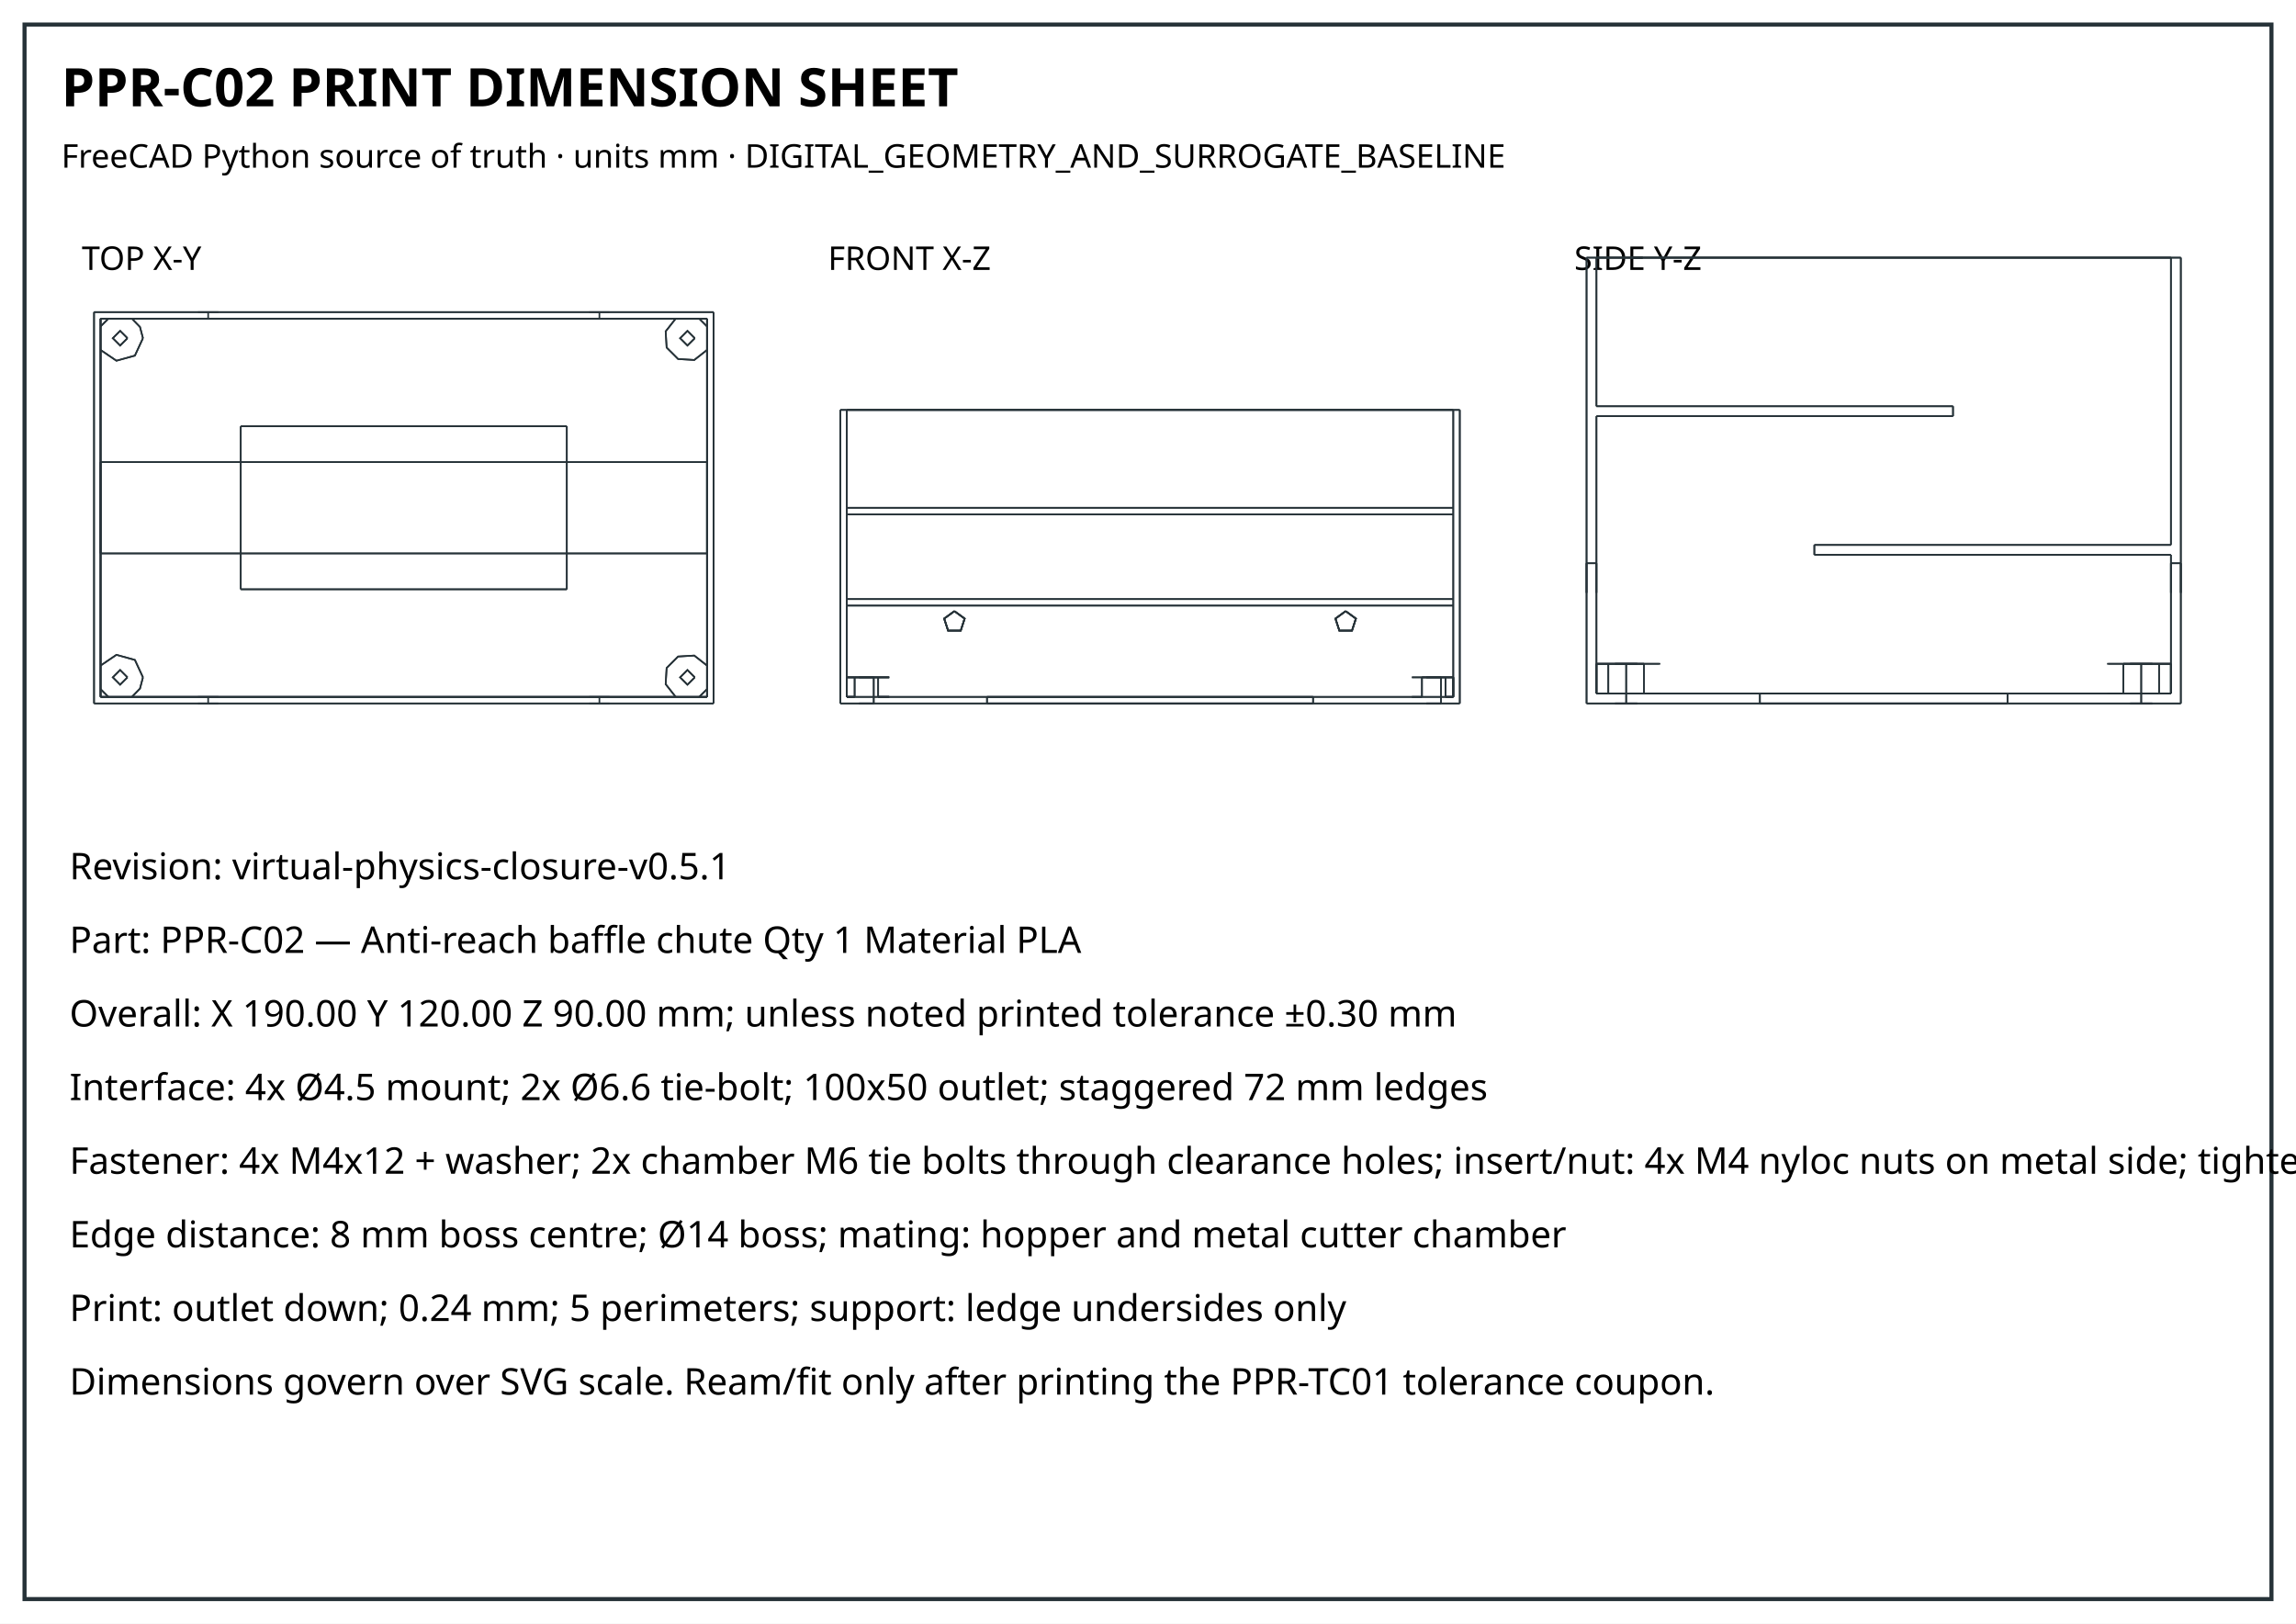
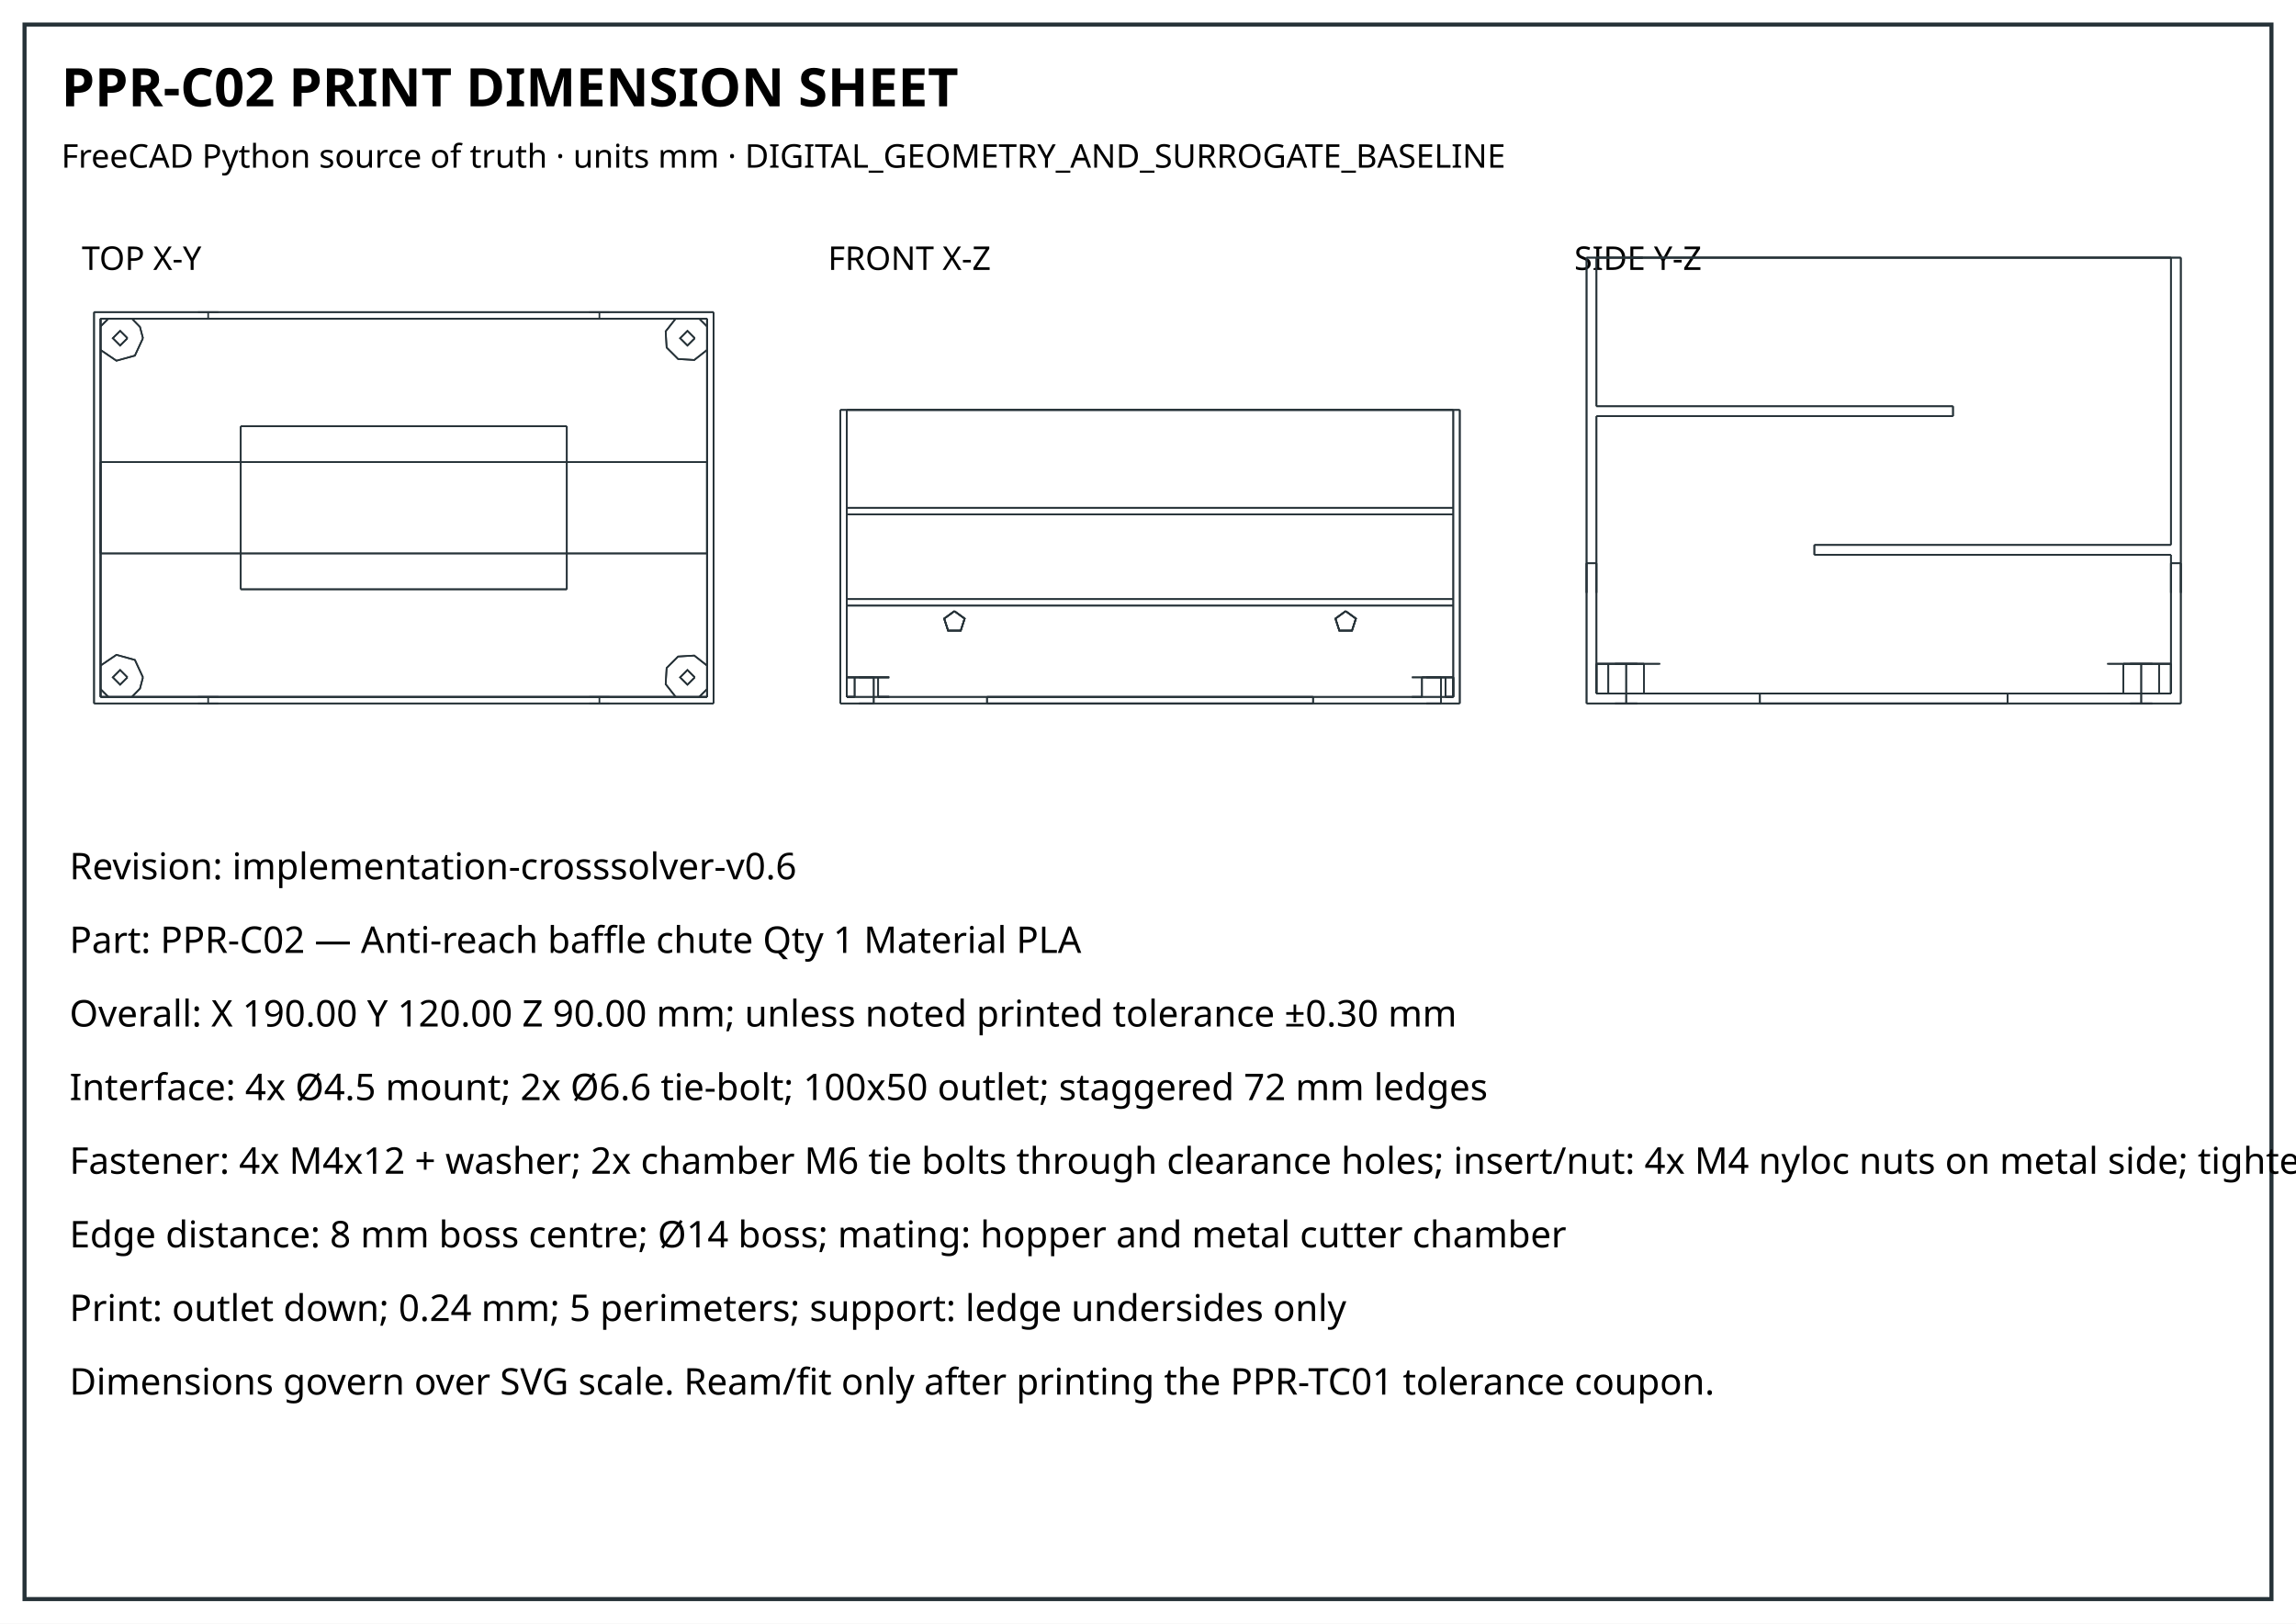
<svg xmlns="http://www.w3.org/2000/svg" width="1123" height="794" viewBox="0 0 1123 794">
  <rect width="1123" height="794" fill="white" />
  <rect x="12" y="12" width="1099" height="770" fill="none" stroke="#263238" stroke-width="2" />
  <text x="30" y="52" font-size="26" font-family="sans-serif" font-weight="bold">PPR-C02 PRINT DIMENSION SHEET</text>
  <text x="30" y="82" font-size="16" font-family="sans-serif">FreeCAD Python source of truth · units mm · DIGITAL_GEOMETRY_AND_SURROGATE_BASELINE</text>
  <g font-family="sans-serif">
    <text x="40" y="132" font-size="16">TOP X-Y</text>
    <polyline points="46.00,344.00 46.00,344.00" fill="none" stroke="#263238" stroke-width="0.8" />
    <polyline points="46.00,344.00 46.00,152.63" fill="none" stroke="#263238" stroke-width="0.8" />
    <polyline points="46.00,152.63 46.00,152.63" fill="none" stroke="#263238" stroke-width="0.8" />
    <polyline points="46.00,344.00 46.00,152.63" fill="none" stroke="#263238" stroke-width="0.8" />
    <polyline points="46.00,344.00 349.00,344.00" fill="none" stroke="#263238" stroke-width="0.8" />
    <polyline points="349.00,344.00 349.00,344.00" fill="none" stroke="#263238" stroke-width="0.8" />
    <polyline points="46.00,344.00 349.00,344.00" fill="none" stroke="#263238" stroke-width="0.8" />
    <polyline points="101.82,344.00 106.82,344.00 104.91,344.00 98.72,344.00 96.81,344.00 101.82,344.00" fill="none" stroke="#263238" stroke-width="0.8" />
    <polyline points="293.18,344.00 298.19,344.00 296.28,344.00 290.09,344.00 288.18,344.00 293.18,344.00" fill="none" stroke="#263238" stroke-width="0.8" />
    <polyline points="46.00,152.63 349.00,152.63" fill="none" stroke="#263238" stroke-width="0.8" />
    <polyline points="349.00,344.00 349.00,152.63" fill="none" stroke="#263238" stroke-width="0.8" />
    <polyline points="345.81,340.81 49.19,340.81" fill="none" stroke="#263238" stroke-width="0.8" />
    <polyline points="345.81,340.81 345.81,155.82" fill="none" stroke="#263238" stroke-width="0.8" />
    <polyline points="345.81,155.82 49.19,155.82" fill="none" stroke="#263238" stroke-width="0.8" />
    <polyline points="49.19,340.81 49.19,155.82" fill="none" stroke="#263238" stroke-width="0.8" />
    <polyline points="46.00,152.63 349.00,152.63" fill="none" stroke="#263238" stroke-width="0.8" />
    <polyline points="349.00,152.63 349.00,152.63" fill="none" stroke="#263238" stroke-width="0.8" />
    <polyline points="101.82,152.63 106.82,152.63 104.91,152.63 98.72,152.63 96.81,152.63 101.82,152.63" fill="none" stroke="#263238" stroke-width="0.8" />
    <polyline points="293.18,152.63 298.19,152.63 296.28,152.63 290.09,152.63 288.18,152.63 293.18,152.63" fill="none" stroke="#263238" stroke-width="0.8" />
    <polyline points="349.00,344.00 349.00,152.63" fill="none" stroke="#263238" stroke-width="0.8" />
    <polyline points="62.35,331.24 58.76,327.65 55.17,331.24 58.76,334.83 62.35,331.24" fill="none" stroke="#263238" stroke-width="0.8" />
    <polyline points="339.83,331.24 336.24,327.65 332.65,331.24 336.24,334.83 339.83,331.24" fill="none" stroke="#263238" stroke-width="0.8" />
    <polyline points="62.35,165.39 58.76,161.80 55.17,165.39 58.76,168.98 62.35,165.39" fill="none" stroke="#263238" stroke-width="0.8" />
    <polyline points="117.76,288.18 117.76,208.45" fill="none" stroke="#263238" stroke-width="0.8" />
    <polyline points="117.76,288.18 277.24,288.18" fill="none" stroke="#263238" stroke-width="0.8" />
    <polyline points="117.76,208.45 277.24,208.45" fill="none" stroke="#263238" stroke-width="0.8" />
    <polyline points="277.24,288.18 277.24,208.45" fill="none" stroke="#263238" stroke-width="0.8" />
    <polyline points="339.83,165.39 336.24,161.80 332.65,165.39 336.24,168.98 339.83,165.39" fill="none" stroke="#263238" stroke-width="0.8" />
    <polyline points="101.82,340.81 106.82,340.81 104.91,340.81 98.72,340.81 96.81,340.81 101.82,340.81" fill="none" stroke="#263238" stroke-width="0.8" />
    <polyline points="101.82,344.00 101.82,340.81" fill="none" stroke="#263238" stroke-width="0.8" />
    <polyline points="293.18,340.81 298.19,340.81 296.28,340.81 290.09,340.81 288.18,340.81 293.18,340.81" fill="none" stroke="#263238" stroke-width="0.8" />
    <polyline points="293.18,344.00 293.18,340.81" fill="none" stroke="#263238" stroke-width="0.8" />
    <polyline points="345.81,340.81 345.81,340.81" fill="none" stroke="#263238" stroke-width="0.8" />
    <polyline points="49.19,340.81 49.19,340.81" fill="none" stroke="#263238" stroke-width="0.8" />
    <polyline points="49.19,340.81 345.81,340.81" fill="none" stroke="#263238" stroke-width="0.8" />
    <polyline points="345.81,340.81 345.81,340.81" fill="none" stroke="#263238" stroke-width="0.8" />
    <polyline points="345.81,340.81 345.81,225.99" fill="none" stroke="#263238" stroke-width="0.8" />
    <polyline points="345.81,225.99 345.81,225.99" fill="none" stroke="#263238" stroke-width="0.8" />
    <polyline points="345.81,340.81 345.81,225.99" fill="none" stroke="#263238" stroke-width="0.8" />
    <polyline points="345.81,155.82 345.81,155.82" fill="none" stroke="#263238" stroke-width="0.8" />
    <polyline points="345.81,270.64 345.81,155.82" fill="none" stroke="#263238" stroke-width="0.8" />
    <polyline points="345.81,270.64 345.81,270.64" fill="none" stroke="#263238" stroke-width="0.8" />
    <polyline points="345.81,270.64 345.81,155.82" fill="none" stroke="#263238" stroke-width="0.8" />
    <polyline points="345.81,155.82 345.81,155.82" fill="none" stroke="#263238" stroke-width="0.8" />
    <polyline points="345.81,159.64 345.81,155.82" fill="none" stroke="#263238" stroke-width="0.8" />
    <polyline points="345.81,159.64 345.81,159.64" fill="none" stroke="#263238" stroke-width="0.8" />
    <polyline points="345.81,159.64 345.81,171.14" fill="none" stroke="#263238" stroke-width="0.8" />
    <polyline points="345.81,171.14 345.81,171.14" fill="none" stroke="#263238" stroke-width="0.8" />
    <polyline points="345.81,325.49 345.81,171.14" fill="none" stroke="#263238" stroke-width="0.8" />
    <polyline points="345.81,325.49 345.81,325.49" fill="none" stroke="#263238" stroke-width="0.8" />
    <polyline points="345.81,325.49 345.81,336.99" fill="none" stroke="#263238" stroke-width="0.8" />
    <polyline points="345.81,336.99 345.81,336.99" fill="none" stroke="#263238" stroke-width="0.8" />
    <polyline points="345.81,340.81 345.81,336.99" fill="none" stroke="#263238" stroke-width="0.8" />
    <polyline points="49.19,155.82 49.19,155.82" fill="none" stroke="#263238" stroke-width="0.8" />
    <polyline points="49.19,155.82 345.81,155.82" fill="none" stroke="#263238" stroke-width="0.8" />
    <polyline points="49.19,340.81 49.19,340.81" fill="none" stroke="#263238" stroke-width="0.8" />
    <polyline points="49.19,340.81 49.19,225.99" fill="none" stroke="#263238" stroke-width="0.8" />
    <polyline points="49.19,225.99 49.19,225.99" fill="none" stroke="#263238" stroke-width="0.8" />
    <polyline points="49.19,340.81 49.19,225.99" fill="none" stroke="#263238" stroke-width="0.8" />
    <polyline points="49.19,270.64 49.19,155.82" fill="none" stroke="#263238" stroke-width="0.8" />
    <polyline points="49.19,270.64 49.19,270.64" fill="none" stroke="#263238" stroke-width="0.8" />
    <polyline points="49.19,270.64 49.19,155.82" fill="none" stroke="#263238" stroke-width="0.8" />
    <polyline points="49.19,155.82 49.19,155.82" fill="none" stroke="#263238" stroke-width="0.8" />
    <polyline points="49.19,159.64 49.19,155.82" fill="none" stroke="#263238" stroke-width="0.8" />
    <polyline points="49.19,159.64 49.19,159.64" fill="none" stroke="#263238" stroke-width="0.8" />
    <polyline points="49.19,159.64 49.19,171.14" fill="none" stroke="#263238" stroke-width="0.8" />
    <polyline points="49.19,171.14 49.19,171.14" fill="none" stroke="#263238" stroke-width="0.8" />
    <polyline points="49.19,325.49 49.19,171.14" fill="none" stroke="#263238" stroke-width="0.8" />
    <polyline points="49.19,325.49 49.19,325.49" fill="none" stroke="#263238" stroke-width="0.8" />
    <polyline points="49.19,325.49 49.19,336.99" fill="none" stroke="#263238" stroke-width="0.8" />
    <polyline points="49.19,336.99 49.19,336.99" fill="none" stroke="#263238" stroke-width="0.8" />
    <polyline points="49.19,340.81 49.19,336.99" fill="none" stroke="#263238" stroke-width="0.8" />
    <polyline points="101.82,155.82 101.82,152.63" fill="none" stroke="#263238" stroke-width="0.8" />
    <polyline points="101.82,155.82 106.82,155.82 104.91,155.82 98.72,155.82 96.81,155.82 101.82,155.82" fill="none" stroke="#263238" stroke-width="0.8" />
    <polyline points="293.18,155.82 293.18,152.63" fill="none" stroke="#263238" stroke-width="0.8" />
    <polyline points="293.18,155.82 298.19,155.82 296.28,155.82 290.09,155.82 288.18,155.82 293.18,155.82" fill="none" stroke="#263238" stroke-width="0.8" />
    <polyline points="62.35,331.24 58.76,327.65 55.17,331.24 58.76,334.83 62.35,331.24" fill="none" stroke="#263238" stroke-width="0.8" />
    <polyline points="62.35,331.24 62.35,331.24" fill="none" stroke="#263238" stroke-width="0.8" />
    <polyline points="339.83,331.24 336.24,327.65 332.65,331.24 336.24,334.83 339.83,331.24" fill="none" stroke="#263238" stroke-width="0.8" />
    <polyline points="339.83,331.24 339.83,331.24" fill="none" stroke="#263238" stroke-width="0.8" />
    <polyline points="62.35,165.39 58.76,161.80 55.17,165.39 58.76,168.98 62.35,165.39" fill="none" stroke="#263238" stroke-width="0.8" />
    <polyline points="62.35,165.39 62.35,165.39" fill="none" stroke="#263238" stroke-width="0.8" />
    <polyline points="117.76,288.18 117.76,288.18" fill="none" stroke="#263238" stroke-width="0.8" />
    <polyline points="117.76,288.18 117.76,208.45" fill="none" stroke="#263238" stroke-width="0.8" />
    <polyline points="117.76,208.45 117.76,208.45" fill="none" stroke="#263238" stroke-width="0.8" />
    <polyline points="277.24,288.18 277.24,288.18" fill="none" stroke="#263238" stroke-width="0.8" />
    <polyline points="117.76,288.18 277.24,288.18" fill="none" stroke="#263238" stroke-width="0.8" />
    <polyline points="277.24,208.45 277.24,208.45" fill="none" stroke="#263238" stroke-width="0.8" />
    <polyline points="117.76,208.45 277.24,208.45" fill="none" stroke="#263238" stroke-width="0.8" />
    <polyline points="277.24,288.18 277.24,208.45" fill="none" stroke="#263238" stroke-width="0.8" />
    <polyline points="339.83,165.39 336.24,161.80 332.65,165.39 336.24,168.98 339.83,165.39" fill="none" stroke="#263238" stroke-width="0.8" />
    <polyline points="339.83,165.39 339.83,165.39" fill="none" stroke="#263238" stroke-width="0.8" />
    <polyline points="341.99,340.81 345.81,340.81" fill="none" stroke="#263238" stroke-width="0.8" />
    <polyline points="49.19,340.81 345.81,340.81" fill="none" stroke="#263238" stroke-width="0.8" />
    <polyline points="341.99,340.81 341.99,340.81" fill="none" stroke="#263238" stroke-width="0.8" />
    <polyline points="330.49,340.81 341.99,340.81" fill="none" stroke="#263238" stroke-width="0.8" />
    <polyline points="49.19,340.81 53.01,340.81" fill="none" stroke="#263238" stroke-width="0.8" />
    <polyline points="330.49,340.81 330.49,340.81" fill="none" stroke="#263238" stroke-width="0.8" />
    <polyline points="53.01,340.81 53.01,340.81" fill="none" stroke="#263238" stroke-width="0.8" />
    <polyline points="64.51,340.81 330.49,340.81" fill="none" stroke="#263238" stroke-width="0.8" />
    <polyline points="53.01,340.81 64.51,340.81" fill="none" stroke="#263238" stroke-width="0.8" />
    <polyline points="64.51,340.81 64.51,340.81" fill="none" stroke="#263238" stroke-width="0.8" />
    <polyline points="49.19,225.99 345.81,225.99" fill="none" stroke="#263238" stroke-width="0.8" />
    <polyline points="49.19,225.99 345.81,225.99" fill="none" stroke="#263238" stroke-width="0.8" />
    <polyline points="49.19,270.64 345.81,270.64" fill="none" stroke="#263238" stroke-width="0.8" />
    <polyline points="49.19,270.64 345.81,270.64" fill="none" stroke="#263238" stroke-width="0.8" />
    <polyline points="49.19,155.82 345.81,155.82" fill="none" stroke="#263238" stroke-width="0.8" />
    <polyline points="341.99,155.82 345.81,155.82" fill="none" stroke="#263238" stroke-width="0.8" />
    <polyline points="341.99,155.82 341.99,155.82" fill="none" stroke="#263238" stroke-width="0.8" />
    <polyline points="330.49,155.82 341.99,155.82" fill="none" stroke="#263238" stroke-width="0.8" />
    <polyline points="49.19,155.82 53.01,155.82" fill="none" stroke="#263238" stroke-width="0.8" />
    <polyline points="330.49,155.82 330.49,155.82" fill="none" stroke="#263238" stroke-width="0.8" />
    <polyline points="53.01,155.82 53.01,155.82" fill="none" stroke="#263238" stroke-width="0.8" />
    <polyline points="64.51,155.82 330.49,155.82" fill="none" stroke="#263238" stroke-width="0.8" />
    <polyline points="53.01,155.82 64.51,155.82" fill="none" stroke="#263238" stroke-width="0.8" />
    <polyline points="64.51,155.82 64.51,155.82" fill="none" stroke="#263238" stroke-width="0.8" />
    <polyline points="345.81,159.64 341.99,155.82" fill="none" stroke="#263238" stroke-width="0.8" />
    <polyline points="345.81,159.64 341.99,155.82" fill="none" stroke="#263238" stroke-width="0.8" />
    <polyline points="330.49,155.82 325.59,162.05 326.06,169.97 331.67,175.57 339.58,176.04 345.81,171.14" fill="none" stroke="#263238" stroke-width="0.8" />
    <polyline points="330.49,155.82 325.59,162.05 326.06,169.97 331.67,175.57 339.58,176.04 345.81,171.14" fill="none" stroke="#263238" stroke-width="0.8" />
    <polyline points="49.19,171.14 56.95,176.40 65.98,173.90 69.92,165.39" fill="none" stroke="#263238" stroke-width="0.8" />
    <polyline points="69.92,165.39 68.47,159.89 64.51,155.82" fill="none" stroke="#263238" stroke-width="0.8" />
    <polyline points="345.81,325.49 339.58,320.59 331.67,321.06 326.06,326.67 325.59,334.58 330.49,340.81" fill="none" stroke="#263238" stroke-width="0.8" />
    <polyline points="64.51,340.81 68.47,336.74 69.92,331.24" fill="none" stroke="#263238" stroke-width="0.8" />
    <polyline points="69.92,331.24 65.98,322.73 56.95,320.23 49.19,325.49" fill="none" stroke="#263238" stroke-width="0.8" />
    <polyline points="345.81,325.49 339.58,320.59 331.67,321.06 326.06,326.67 325.59,334.58 330.49,340.81" fill="none" stroke="#263238" stroke-width="0.8" />
    <polyline points="341.99,340.81 345.81,336.99" fill="none" stroke="#263238" stroke-width="0.8" />
    <polyline points="341.99,340.81 345.81,336.99" fill="none" stroke="#263238" stroke-width="0.8" />
    <polyline points="53.01,155.82 49.19,159.64" fill="none" stroke="#263238" stroke-width="0.8" />
    <polyline points="53.01,155.82 49.19,159.64" fill="none" stroke="#263238" stroke-width="0.8" />
    <polyline points="49.19,171.14 56.95,176.40 65.98,173.90 69.92,165.39" fill="none" stroke="#263238" stroke-width="0.8" />
    <polyline points="69.92,165.39 68.47,159.89 64.51,155.82" fill="none" stroke="#263238" stroke-width="0.8" />
    <polyline points="64.51,340.81 68.47,336.74 69.92,331.24" fill="none" stroke="#263238" stroke-width="0.8" />
    <polyline points="69.92,331.24 65.98,322.73 56.95,320.23 49.19,325.49" fill="none" stroke="#263238" stroke-width="0.8" />
    <polyline points="49.19,336.99 53.01,340.81" fill="none" stroke="#263238" stroke-width="0.8" />
    <polyline points="49.19,336.99 53.01,340.81" fill="none" stroke="#263238" stroke-width="0.8" />
    <text x="405" y="132" font-size="16">FRONT X-Z</text>
    <polyline points="411.00,344.00 411.00,200.47" fill="none" stroke="#263238" stroke-width="0.8" />
    <polyline points="411.00,200.47 411.00,200.47" fill="none" stroke="#263238" stroke-width="0.8" />
    <polyline points="411.00,344.00 411.00,200.47" fill="none" stroke="#263238" stroke-width="0.8" />
    <polyline points="411.00,344.00 411.00,344.00" fill="none" stroke="#263238" stroke-width="0.8" />
    <polyline points="411.00,344.00 714.00,344.00" fill="none" stroke="#263238" stroke-width="0.8" />
    <polyline points="714.00,344.00 714.00,200.47" fill="none" stroke="#263238" stroke-width="0.8" />
    <polyline points="411.00,200.47 714.00,200.47" fill="none" stroke="#263238" stroke-width="0.8" />
    <polyline points="466.82,298.87 471.82,302.51 469.91,308.39 463.72,308.39 461.81,302.51 466.82,298.87" fill="none" stroke="#263238" stroke-width="0.8" />
    <polyline points="658.18,298.87 663.19,302.51 661.28,308.39 655.09,308.39 653.18,302.51 658.18,298.87" fill="none" stroke="#263238" stroke-width="0.8" />
    <polyline points="411.00,200.47 714.00,200.47" fill="none" stroke="#263238" stroke-width="0.8" />
    <polyline points="714.00,200.47 714.00,200.47" fill="none" stroke="#263238" stroke-width="0.8" />
    <polyline points="710.81,200.47 414.19,200.47" fill="none" stroke="#263238" stroke-width="0.8" />
    <polyline points="710.81,200.47 710.81,200.47" fill="none" stroke="#263238" stroke-width="0.8" />
    <polyline points="710.81,200.47 414.19,200.47" fill="none" stroke="#263238" stroke-width="0.8" />
    <polyline points="414.19,200.47 414.19,200.47" fill="none" stroke="#263238" stroke-width="0.8" />
    <polyline points="411.00,344.00 714.00,344.00" fill="none" stroke="#263238" stroke-width="0.8" />
    <polyline points="714.00,344.00 714.00,200.47" fill="none" stroke="#263238" stroke-width="0.8" />
    <polyline points="466.82,298.87 471.82,302.51 469.91,308.39 463.72,308.39 461.81,302.51 466.82,298.87" fill="none" stroke="#263238" stroke-width="0.8" />
    <polyline points="658.18,298.87 663.19,302.51 661.28,308.39 655.09,308.39 653.18,302.51 658.18,298.87" fill="none" stroke="#263238" stroke-width="0.8" />
    <polyline points="714.00,344.00 714.00,344.00" fill="none" stroke="#263238" stroke-width="0.8" />
    <polyline points="427.35,344.00 423.76,344.00 420.17,344.00 423.76,344.00 427.35,344.00" fill="none" stroke="#263238" stroke-width="0.8" />
    <polyline points="704.83,344.00 701.24,344.00 697.65,344.00 701.24,344.00 704.83,344.00" fill="none" stroke="#263238" stroke-width="0.8" />
    <polyline points="427.35,344.00 423.76,344.00 420.17,344.00 423.76,344.00 427.35,344.00" fill="none" stroke="#263238" stroke-width="0.8" />
    <polyline points="482.76,344.00 482.76,344.00" fill="none" stroke="#263238" stroke-width="0.8" />
    <polyline points="482.76,344.00 642.24,344.00" fill="none" stroke="#263238" stroke-width="0.8" />
    <polyline points="482.76,344.00 642.24,344.00" fill="none" stroke="#263238" stroke-width="0.8" />
    <polyline points="642.24,344.00 642.24,344.00" fill="none" stroke="#263238" stroke-width="0.8" />
    <polyline points="704.83,344.00 701.24,344.00 697.65,344.00 701.24,344.00 704.83,344.00" fill="none" stroke="#263238" stroke-width="0.8" />
    <polyline points="466.82,298.87 471.82,302.51 469.91,308.39 463.72,308.39 461.81,302.51 466.82,298.87" fill="none" stroke="#263238" stroke-width="0.8" />
    <polyline points="466.82,298.87 466.82,298.87" fill="none" stroke="#263238" stroke-width="0.8" />
    <polyline points="658.18,298.87 663.19,302.51 661.28,308.39 655.09,308.39 653.18,302.51 658.18,298.87" fill="none" stroke="#263238" stroke-width="0.8" />
    <polyline points="658.18,298.87 658.18,298.87" fill="none" stroke="#263238" stroke-width="0.8" />
    <polyline points="710.81,248.32 710.81,200.47" fill="none" stroke="#263238" stroke-width="0.8" />
    <polyline points="414.19,248.32 414.19,200.47" fill="none" stroke="#263238" stroke-width="0.8" />
    <polyline points="414.19,248.32 710.81,248.32" fill="none" stroke="#263238" stroke-width="0.8" />
    <polyline points="710.81,340.81 710.81,251.51" fill="none" stroke="#263238" stroke-width="0.8" />
    <polyline points="710.81,251.51 710.81,251.51" fill="none" stroke="#263238" stroke-width="0.8" />
    <polyline points="710.81,251.51 710.81,248.32" fill="none" stroke="#263238" stroke-width="0.8" />
    <polyline points="710.81,248.32 710.81,248.32" fill="none" stroke="#263238" stroke-width="0.8" />
    <polyline points="710.81,292.97 710.81,200.47" fill="none" stroke="#263238" stroke-width="0.8" />
    <polyline points="710.81,292.97 710.81,292.97" fill="none" stroke="#263238" stroke-width="0.8" />
    <polyline points="710.81,296.16 710.81,292.97" fill="none" stroke="#263238" stroke-width="0.8" />
    <polyline points="710.81,296.16 710.81,296.16" fill="none" stroke="#263238" stroke-width="0.8" />
    <polyline points="710.81,340.81 710.81,296.16" fill="none" stroke="#263238" stroke-width="0.8" />
    <polyline points="710.81,340.81 710.81,340.81" fill="none" stroke="#263238" stroke-width="0.8" />
    <polyline points="710.81,340.81 710.81,331.24" fill="none" stroke="#263238" stroke-width="0.8" />
    <polyline points="710.81,331.24 710.81,331.24" fill="none" stroke="#263238" stroke-width="0.8" />
    <polyline points="710.81,340.81 710.81,331.24" fill="none" stroke="#263238" stroke-width="0.8" />
    <polyline points="710.81,340.81 710.81,340.81" fill="none" stroke="#263238" stroke-width="0.8" />
    <polyline points="710.81,340.81 710.81,331.24" fill="none" stroke="#263238" stroke-width="0.8" />
    <polyline points="710.81,331.24 710.81,331.24" fill="none" stroke="#263238" stroke-width="0.8" />
    <polyline points="710.81,340.81 710.81,331.24" fill="none" stroke="#263238" stroke-width="0.8" />
    <polyline points="710.81,340.81 710.81,340.81" fill="none" stroke="#263238" stroke-width="0.8" />
    <polyline points="414.19,292.97 414.19,200.47" fill="none" stroke="#263238" stroke-width="0.8" />
    <polyline points="414.19,292.97 710.81,292.97" fill="none" stroke="#263238" stroke-width="0.8" />
    <polyline points="414.19,340.81 414.19,251.51" fill="none" stroke="#263238" stroke-width="0.8" />
    <polyline points="414.19,251.51 414.19,251.51" fill="none" stroke="#263238" stroke-width="0.8" />
    <polyline points="414.19,251.51 414.19,248.32" fill="none" stroke="#263238" stroke-width="0.8" />
    <polyline points="414.19,248.32 414.19,248.32" fill="none" stroke="#263238" stroke-width="0.8" />
    <polyline points="414.19,292.97 414.19,292.97" fill="none" stroke="#263238" stroke-width="0.8" />
    <polyline points="414.19,296.16 414.19,292.97" fill="none" stroke="#263238" stroke-width="0.8" />
    <polyline points="414.19,296.16 414.19,296.16" fill="none" stroke="#263238" stroke-width="0.8" />
    <polyline points="414.19,340.81 414.19,296.16" fill="none" stroke="#263238" stroke-width="0.8" />
    <polyline points="414.19,340.81 414.19,340.81" fill="none" stroke="#263238" stroke-width="0.8" />
    <polyline points="414.19,340.81 414.19,331.24" fill="none" stroke="#263238" stroke-width="0.8" />
    <polyline points="414.19,331.24 414.19,331.24" fill="none" stroke="#263238" stroke-width="0.8" />
    <polyline points="414.19,340.81 414.19,331.24" fill="none" stroke="#263238" stroke-width="0.8" />
    <polyline points="414.19,340.81 414.19,340.81" fill="none" stroke="#263238" stroke-width="0.8" />
    <polyline points="414.19,340.81 414.19,331.24" fill="none" stroke="#263238" stroke-width="0.8" />
    <polyline points="414.19,331.24 414.19,331.24" fill="none" stroke="#263238" stroke-width="0.8" />
    <polyline points="414.19,340.81 414.19,331.24" fill="none" stroke="#263238" stroke-width="0.8" />
    <polyline points="414.19,340.81 414.19,340.81" fill="none" stroke="#263238" stroke-width="0.8" />
    <polyline points="466.82,298.87 466.82,298.87" fill="none" stroke="#263238" stroke-width="0.8" />
    <polyline points="466.82,298.87 471.82,302.51 469.91,308.39 463.72,308.39 461.81,302.51 466.82,298.87" fill="none" stroke="#263238" stroke-width="0.8" />
    <polyline points="658.18,298.87 658.18,298.87" fill="none" stroke="#263238" stroke-width="0.8" />
    <polyline points="658.18,298.87 663.19,302.51 661.28,308.39 655.09,308.39 653.18,302.51 658.18,298.87" fill="none" stroke="#263238" stroke-width="0.8" />
    <polyline points="427.35,331.24 423.76,331.24 420.17,331.24 423.76,331.24 427.35,331.24" fill="none" stroke="#263238" stroke-width="0.8" />
    <polyline points="427.35,344.00 427.35,331.24" fill="none" stroke="#263238" stroke-width="0.8" />
    <polyline points="704.83,331.24 701.24,331.24 697.65,331.24 701.24,331.24 704.83,331.24" fill="none" stroke="#263238" stroke-width="0.8" />
    <polyline points="704.83,344.00 704.83,331.24" fill="none" stroke="#263238" stroke-width="0.8" />
    <polyline points="427.35,331.24 423.76,331.24 420.17,331.24 423.76,331.24 427.35,331.24" fill="none" stroke="#263238" stroke-width="0.8" />
    <polyline points="427.35,344.00 427.35,331.24" fill="none" stroke="#263238" stroke-width="0.8" />
    <polyline points="482.76,344.00 482.76,340.81" fill="none" stroke="#263238" stroke-width="0.8" />
    <polyline points="482.76,340.81 482.76,340.81" fill="none" stroke="#263238" stroke-width="0.8" />
    <polyline points="482.76,344.00 482.76,340.81" fill="none" stroke="#263238" stroke-width="0.8" />
    <polyline points="642.24,344.00 642.24,340.81" fill="none" stroke="#263238" stroke-width="0.8" />
    <polyline points="482.76,340.81 642.24,340.81" fill="none" stroke="#263238" stroke-width="0.8" />
    <polyline points="642.24,344.00 642.24,340.81" fill="none" stroke="#263238" stroke-width="0.8" />
    <polyline points="482.76,340.81 642.24,340.81" fill="none" stroke="#263238" stroke-width="0.8" />
    <polyline points="642.24,340.81 642.24,340.81" fill="none" stroke="#263238" stroke-width="0.8" />
    <polyline points="704.83,331.24 701.24,331.24 697.65,331.24 701.24,331.24 704.83,331.24" fill="none" stroke="#263238" stroke-width="0.8" />
    <polyline points="704.83,344.00 704.83,331.24" fill="none" stroke="#263238" stroke-width="0.8" />
    <polyline points="706.99,340.81 710.81,340.81" fill="none" stroke="#263238" stroke-width="0.8" />
    <polyline points="414.19,251.51 710.81,251.51" fill="none" stroke="#263238" stroke-width="0.8" />
    <polyline points="706.99,340.81 706.99,331.24" fill="none" stroke="#263238" stroke-width="0.8" />
    <polyline points="695.49,331.24 706.99,331.24" fill="none" stroke="#263238" stroke-width="0.8" />
    <polyline points="414.19,340.81 418.01,340.81" fill="none" stroke="#263238" stroke-width="0.8" />
    <polyline points="695.49,340.81 695.49,331.24" fill="none" stroke="#263238" stroke-width="0.8" />
    <polyline points="418.01,340.81 418.01,331.24" fill="none" stroke="#263238" stroke-width="0.8" />
    <polyline points="429.51,340.81 695.49,340.81" fill="none" stroke="#263238" stroke-width="0.8" />
    <polyline points="418.01,331.24 429.51,331.24" fill="none" stroke="#263238" stroke-width="0.8" />
    <polyline points="429.51,340.81 429.51,331.24" fill="none" stroke="#263238" stroke-width="0.8" />
    <polyline points="414.19,248.32 710.81,248.32" fill="none" stroke="#263238" stroke-width="0.8" />
    <polyline points="414.19,251.51 710.81,251.51" fill="none" stroke="#263238" stroke-width="0.8" />
    <polyline points="414.19,292.97 710.81,292.97" fill="none" stroke="#263238" stroke-width="0.8" />
    <polyline points="414.19,296.16 710.81,296.16" fill="none" stroke="#263238" stroke-width="0.8" />
    <polyline points="414.19,296.16 710.81,296.16" fill="none" stroke="#263238" stroke-width="0.8" />
    <polyline points="706.99,340.81 710.81,340.81" fill="none" stroke="#263238" stroke-width="0.8" />
    <polyline points="706.99,340.81 706.99,331.24" fill="none" stroke="#263238" stroke-width="0.8" />
    <polyline points="695.49,331.24 706.99,331.24" fill="none" stroke="#263238" stroke-width="0.8" />
    <polyline points="414.19,340.81 418.01,340.81" fill="none" stroke="#263238" stroke-width="0.8" />
    <polyline points="695.49,340.81 695.49,331.24" fill="none" stroke="#263238" stroke-width="0.8" />
    <polyline points="418.01,340.81 418.01,331.24" fill="none" stroke="#263238" stroke-width="0.8" />
    <polyline points="429.51,340.81 695.49,340.81" fill="none" stroke="#263238" stroke-width="0.8" />
    <polyline points="418.01,331.24 429.51,331.24" fill="none" stroke="#263238" stroke-width="0.8" />
    <polyline points="429.51,340.81 429.51,331.24" fill="none" stroke="#263238" stroke-width="0.8" />
    <polyline points="710.81,340.81 706.99,340.81" fill="none" stroke="#263238" stroke-width="0.8" />
    <polyline points="710.81,331.24 706.99,331.24" fill="none" stroke="#263238" stroke-width="0.8" />
    <polyline points="695.49,331.24 690.59,331.24 691.06,331.24 696.67,331.24 704.58,331.24 710.81,331.24" fill="none" stroke="#263238" stroke-width="0.8" />
    <polyline points="695.49,340.81 690.59,340.81 691.06,340.81 696.67,340.81 704.58,340.81 710.81,340.81" fill="none" stroke="#263238" stroke-width="0.8" />
    <polyline points="414.19,340.81 421.95,340.81 430.98,340.81 434.92,340.81" fill="none" stroke="#263238" stroke-width="0.8" />
    <polyline points="434.92,340.81 433.47,340.81 429.51,340.81" fill="none" stroke="#263238" stroke-width="0.8" />
    <polyline points="710.81,340.81 704.58,340.81 696.67,340.81 691.06,340.81 690.59,340.81 695.49,340.81" fill="none" stroke="#263238" stroke-width="0.8" />
    <polyline points="429.51,340.81 433.47,340.81 434.92,340.81" fill="none" stroke="#263238" stroke-width="0.8" />
    <polyline points="434.92,340.81 430.98,340.81 421.95,340.81 414.19,340.81" fill="none" stroke="#263238" stroke-width="0.8" />
    <polyline points="710.81,331.24 704.58,331.24 696.67,331.24 691.06,331.24 690.59,331.24 695.49,331.24" fill="none" stroke="#263238" stroke-width="0.8" />
    <polyline points="706.99,331.24 710.81,331.24" fill="none" stroke="#263238" stroke-width="0.8" />
    <polyline points="706.99,340.81 710.81,340.81" fill="none" stroke="#263238" stroke-width="0.8" />
    <polyline points="418.01,340.81 414.19,340.81" fill="none" stroke="#263238" stroke-width="0.8" />
    <polyline points="418.01,331.24 414.19,331.24" fill="none" stroke="#263238" stroke-width="0.8" />
    <polyline points="414.19,331.24 421.95,331.24 430.98,331.24 434.92,331.24" fill="none" stroke="#263238" stroke-width="0.8" />
    <polyline points="434.92,331.24 433.47,331.24 429.51,331.24" fill="none" stroke="#263238" stroke-width="0.8" />
    <polyline points="429.51,331.24 433.47,331.24 434.92,331.24" fill="none" stroke="#263238" stroke-width="0.8" />
    <polyline points="434.92,331.24 430.98,331.24 421.95,331.24 414.19,331.24" fill="none" stroke="#263238" stroke-width="0.8" />
    <polyline points="414.19,331.24 418.01,331.24" fill="none" stroke="#263238" stroke-width="0.8" />
    <polyline points="414.19,340.81 418.01,340.81" fill="none" stroke="#263238" stroke-width="0.8" />
    <text x="770" y="132" font-size="16">SIDE Y-Z</text>
    <polyline points="776.00,344.00 776.00,126.00" fill="none" stroke="#263238" stroke-width="0.8" />
    <polyline points="776.00,126.00 1066.67,126.00" fill="none" stroke="#263238" stroke-width="0.8" />
    <polyline points="1066.67,344.00 1066.67,126.00" fill="none" stroke="#263238" stroke-width="0.8" />
    <polyline points="776.00,344.00 1066.67,344.00" fill="none" stroke="#263238" stroke-width="0.8" />
    <polyline points="776.00,344.00 776.00,344.00" fill="none" stroke="#263238" stroke-width="0.8" />
    <polyline points="776.00,344.00 776.00,126.00" fill="none" stroke="#263238" stroke-width="0.8" />
    <polyline points="776.00,126.00 776.00,126.00" fill="none" stroke="#263238" stroke-width="0.8" />
    <polyline points="776.00,275.45 776.00,280.97 776.00,289.91 776.00,289.91 776.00,280.97 776.00,275.45" fill="none" stroke="#263238" stroke-width="0.8" />
    <polyline points="776.00,275.45 776.00,280.97 776.00,289.91 776.00,289.91 776.00,280.97 776.00,275.45" fill="none" stroke="#263238" stroke-width="0.8" />
    <polyline points="1066.67,126.00 1066.67,126.00" fill="none" stroke="#263238" stroke-width="0.8" />
    <polyline points="776.00,126.00 1066.67,126.00" fill="none" stroke="#263238" stroke-width="0.8" />
    <polyline points="780.84,126.00 780.84,126.00" fill="none" stroke="#263238" stroke-width="0.8" />
    <polyline points="780.84,126.00 1061.82,126.00" fill="none" stroke="#263238" stroke-width="0.8" />
    <polyline points="1061.82,126.00 1061.82,126.00" fill="none" stroke="#263238" stroke-width="0.8" />
    <polyline points="780.84,126.00 1061.82,126.00" fill="none" stroke="#263238" stroke-width="0.8" />
    <polyline points="1066.67,344.00 1066.67,344.00" fill="none" stroke="#263238" stroke-width="0.8" />
    <polyline points="1066.67,344.00 1066.67,126.00" fill="none" stroke="#263238" stroke-width="0.8" />
    <polyline points="1066.67,275.45 1066.67,280.97 1066.67,289.91 1066.67,289.91 1066.67,280.97 1066.67,275.45" fill="none" stroke="#263238" stroke-width="0.8" />
    <polyline points="1066.67,275.45 1066.67,280.97 1066.67,289.91 1066.67,289.91 1066.67,280.97 1066.67,275.45" fill="none" stroke="#263238" stroke-width="0.8" />
    <polyline points="776.00,344.00 1066.67,344.00" fill="none" stroke="#263238" stroke-width="0.8" />
    <polyline points="795.38,344.00 800.83,344.00 795.38,344.00 789.93,344.00 795.38,344.00" fill="none" stroke="#263238" stroke-width="0.8" />
    <polyline points="795.38,344.00 800.83,344.00 795.38,344.00 789.93,344.00 795.38,344.00" fill="none" stroke="#263238" stroke-width="0.8" />
    <polyline points="1047.29,344.00 1052.74,344.00 1047.29,344.00 1041.84,344.00 1047.29,344.00" fill="none" stroke="#263238" stroke-width="0.8" />
    <polyline points="860.78,344.00 981.89,344.00" fill="none" stroke="#263238" stroke-width="0.8" />
    <polyline points="860.78,344.00 860.78,344.00" fill="none" stroke="#263238" stroke-width="0.8" />
    <polyline points="981.89,344.00 981.89,344.00" fill="none" stroke="#263238" stroke-width="0.8" />
    <polyline points="860.78,344.00 981.89,344.00" fill="none" stroke="#263238" stroke-width="0.8" />
    <polyline points="1047.29,344.00 1052.74,344.00 1047.29,344.00 1041.84,344.00 1047.29,344.00" fill="none" stroke="#263238" stroke-width="0.8" />
    <polyline points="780.84,275.45 780.84,280.97 780.84,289.91 780.84,289.91 780.84,280.97 780.84,275.45" fill="none" stroke="#263238" stroke-width="0.8" />
    <polyline points="776.00,275.45 780.84,275.45" fill="none" stroke="#263238" stroke-width="0.8" />
    <polyline points="780.84,275.45 780.84,280.97 780.84,289.91 780.84,289.91 780.84,280.97 780.84,275.45" fill="none" stroke="#263238" stroke-width="0.8" />
    <polyline points="776.00,275.45 780.84,275.45" fill="none" stroke="#263238" stroke-width="0.8" />
    <polyline points="780.84,198.67 780.84,126.00" fill="none" stroke="#263238" stroke-width="0.8" />
    <polyline points="780.84,198.67 780.84,126.00" fill="none" stroke="#263238" stroke-width="0.8" />
    <polyline points="780.84,198.67 780.84,198.67" fill="none" stroke="#263238" stroke-width="0.8" />
    <polyline points="780.84,339.16 780.84,203.51" fill="none" stroke="#263238" stroke-width="0.8" />
    <polyline points="780.84,203.51 955.24,203.51" fill="none" stroke="#263238" stroke-width="0.8" />
    <polyline points="955.24,203.51 955.24,198.67" fill="none" stroke="#263238" stroke-width="0.8" />
    <polyline points="780.84,198.67 955.24,198.67" fill="none" stroke="#263238" stroke-width="0.8" />
    <polyline points="1061.82,266.49 1061.82,126.00" fill="none" stroke="#263238" stroke-width="0.8" />
    <polyline points="887.42,266.49 1061.82,266.49" fill="none" stroke="#263238" stroke-width="0.8" />
    <polyline points="887.42,271.33 887.42,266.49" fill="none" stroke="#263238" stroke-width="0.8" />
    <polyline points="887.42,271.33 1061.82,271.33" fill="none" stroke="#263238" stroke-width="0.8" />
    <polyline points="1061.82,339.16 1061.82,271.33" fill="none" stroke="#263238" stroke-width="0.8" />
    <polyline points="1056.02,339.16 1061.82,339.16" fill="none" stroke="#263238" stroke-width="0.8" />
    <polyline points="1056.02,339.16 1056.02,324.62" fill="none" stroke="#263238" stroke-width="0.8" />
    <polyline points="1056.02,324.62 1038.56,324.62" fill="none" stroke="#263238" stroke-width="0.8" />
    <polyline points="1038.56,339.16 1038.56,324.62" fill="none" stroke="#263238" stroke-width="0.8" />
    <polyline points="804.11,339.16 1038.56,339.16" fill="none" stroke="#263238" stroke-width="0.8" />
    <polyline points="804.11,339.16 804.11,324.62" fill="none" stroke="#263238" stroke-width="0.8" />
    <polyline points="804.11,324.62 786.64,324.62" fill="none" stroke="#263238" stroke-width="0.8" />
    <polyline points="786.64,339.16 786.64,324.62" fill="none" stroke="#263238" stroke-width="0.8" />
    <polyline points="780.84,339.16 786.64,339.16" fill="none" stroke="#263238" stroke-width="0.8" />
    <polyline points="1061.82,266.49 1061.82,126.00" fill="none" stroke="#263238" stroke-width="0.8" />
    <polyline points="1061.82,266.49 1061.82,266.49" fill="none" stroke="#263238" stroke-width="0.8" />
    <polyline points="780.84,339.16 780.84,203.51" fill="none" stroke="#263238" stroke-width="0.8" />
    <polyline points="780.84,203.51 955.24,203.51" fill="none" stroke="#263238" stroke-width="0.8" />
    <polyline points="955.24,203.51 955.24,198.67" fill="none" stroke="#263238" stroke-width="0.8" />
    <polyline points="780.84,198.67 955.24,198.67" fill="none" stroke="#263238" stroke-width="0.8" />
    <polyline points="887.42,266.49 1061.82,266.49" fill="none" stroke="#263238" stroke-width="0.8" />
    <polyline points="887.42,271.33 887.42,266.49" fill="none" stroke="#263238" stroke-width="0.8" />
    <polyline points="887.42,271.33 1061.82,271.33" fill="none" stroke="#263238" stroke-width="0.8" />
    <polyline points="1061.82,339.16 1061.82,271.33" fill="none" stroke="#263238" stroke-width="0.8" />
    <polyline points="1056.02,339.16 1061.82,339.16" fill="none" stroke="#263238" stroke-width="0.8" />
    <polyline points="1056.02,339.16 1056.02,324.62" fill="none" stroke="#263238" stroke-width="0.8" />
    <polyline points="1056.02,324.62 1038.56,324.62" fill="none" stroke="#263238" stroke-width="0.8" />
    <polyline points="1038.56,339.16 1038.56,324.62" fill="none" stroke="#263238" stroke-width="0.8" />
    <polyline points="804.11,339.16 1038.56,339.16" fill="none" stroke="#263238" stroke-width="0.8" />
    <polyline points="804.11,339.16 804.11,324.62" fill="none" stroke="#263238" stroke-width="0.8" />
    <polyline points="804.11,324.62 786.64,324.62" fill="none" stroke="#263238" stroke-width="0.8" />
    <polyline points="786.64,339.16 786.64,324.62" fill="none" stroke="#263238" stroke-width="0.8" />
    <polyline points="780.84,339.16 786.64,339.16" fill="none" stroke="#263238" stroke-width="0.8" />
    <polyline points="1061.82,275.45 1066.67,275.45" fill="none" stroke="#263238" stroke-width="0.8" />
    <polyline points="1061.82,275.45 1061.82,280.97 1061.82,289.91 1061.82,289.91 1061.82,280.97 1061.82,275.45" fill="none" stroke="#263238" stroke-width="0.8" />
    <polyline points="1061.82,275.45 1066.67,275.45" fill="none" stroke="#263238" stroke-width="0.8" />
    <polyline points="1061.82,275.45 1061.82,280.97 1061.82,289.91 1061.82,289.91 1061.82,280.97 1061.82,275.45" fill="none" stroke="#263238" stroke-width="0.8" />
    <polyline points="795.38,324.62 800.83,324.62 795.38,324.62 789.93,324.62 795.38,324.62" fill="none" stroke="#263238" stroke-width="0.8" />
    <polyline points="795.38,344.00 795.38,324.62" fill="none" stroke="#263238" stroke-width="0.8" />
    <polyline points="795.38,324.62 800.83,324.62 795.38,324.62 789.93,324.62 795.38,324.62" fill="none" stroke="#263238" stroke-width="0.8" />
    <polyline points="795.38,344.00 795.38,324.62" fill="none" stroke="#263238" stroke-width="0.8" />
    <polyline points="1047.29,324.62 1052.74,324.62 1047.29,324.62 1041.84,324.62 1047.29,324.62" fill="none" stroke="#263238" stroke-width="0.8" />
    <polyline points="1047.29,344.00 1047.29,324.62" fill="none" stroke="#263238" stroke-width="0.8" />
    <polyline points="860.78,344.00 860.78,339.16" fill="none" stroke="#263238" stroke-width="0.8" />
    <polyline points="860.78,339.16 981.89,339.16" fill="none" stroke="#263238" stroke-width="0.8" />
    <polyline points="981.89,344.00 981.89,339.16" fill="none" stroke="#263238" stroke-width="0.8" />
    <polyline points="860.78,344.00 860.78,339.16" fill="none" stroke="#263238" stroke-width="0.8" />
    <polyline points="860.78,339.16 860.78,339.16" fill="none" stroke="#263238" stroke-width="0.8" />
    <polyline points="981.89,344.00 981.89,339.16" fill="none" stroke="#263238" stroke-width="0.8" />
    <polyline points="981.89,339.16 981.89,339.16" fill="none" stroke="#263238" stroke-width="0.8" />
    <polyline points="860.78,339.16 981.89,339.16" fill="none" stroke="#263238" stroke-width="0.8" />
    <polyline points="1047.29,324.62 1052.74,324.62 1047.29,324.62 1041.84,324.62 1047.29,324.62" fill="none" stroke="#263238" stroke-width="0.8" />
    <polyline points="1047.29,344.00 1047.29,324.62" fill="none" stroke="#263238" stroke-width="0.8" />
    <polyline points="780.84,339.16 780.84,339.16" fill="none" stroke="#263238" stroke-width="0.8" />
    <polyline points="780.84,203.51 780.84,203.51" fill="none" stroke="#263238" stroke-width="0.8" />
    <polyline points="780.84,339.16 780.84,324.62" fill="none" stroke="#263238" stroke-width="0.8" />
    <polyline points="780.84,324.62 780.84,324.62" fill="none" stroke="#263238" stroke-width="0.8" />
    <polyline points="780.84,339.16 780.84,339.16" fill="none" stroke="#263238" stroke-width="0.8" />
    <polyline points="780.84,339.16 780.84,324.62" fill="none" stroke="#263238" stroke-width="0.8" />
    <polyline points="780.84,339.16 780.84,324.62" fill="none" stroke="#263238" stroke-width="0.8" />
    <polyline points="780.84,339.16 780.84,339.16" fill="none" stroke="#263238" stroke-width="0.8" />
    <polyline points="780.84,324.62 780.84,324.62" fill="none" stroke="#263238" stroke-width="0.8" />
    <polyline points="780.84,339.16 780.84,324.62" fill="none" stroke="#263238" stroke-width="0.8" />
    <polyline points="955.24,198.67 955.24,198.67" fill="none" stroke="#263238" stroke-width="0.8" />
    <polyline points="955.24,203.51 955.24,203.51" fill="none" stroke="#263238" stroke-width="0.8" />
    <polyline points="887.42,266.49 887.42,266.49" fill="none" stroke="#263238" stroke-width="0.8" />
    <polyline points="887.42,271.33 887.42,271.33" fill="none" stroke="#263238" stroke-width="0.8" />
    <polyline points="1061.82,271.33 1061.82,271.33" fill="none" stroke="#263238" stroke-width="0.8" />
    <polyline points="1061.82,339.16 1061.82,339.16" fill="none" stroke="#263238" stroke-width="0.8" />
    <polyline points="1061.82,339.16 1061.82,324.62" fill="none" stroke="#263238" stroke-width="0.8" />
    <polyline points="1061.82,324.62 1061.82,324.62" fill="none" stroke="#263238" stroke-width="0.8" />
    <polyline points="1061.82,339.16 1061.82,339.16" fill="none" stroke="#263238" stroke-width="0.8" />
    <polyline points="1061.82,339.16 1061.82,324.62" fill="none" stroke="#263238" stroke-width="0.8" />
    <polyline points="1061.82,339.16 1061.82,324.62" fill="none" stroke="#263238" stroke-width="0.8" />
    <polyline points="1061.82,339.16 1061.82,339.16" fill="none" stroke="#263238" stroke-width="0.8" />
    <polyline points="1061.82,324.62 1061.82,324.62" fill="none" stroke="#263238" stroke-width="0.8" />
    <polyline points="1061.82,339.16 1061.82,324.62" fill="none" stroke="#263238" stroke-width="0.8" />
    <polyline points="1056.02,339.16 1061.82,339.16" fill="none" stroke="#263238" stroke-width="0.8" />
    <polyline points="1056.02,324.62 1061.82,324.62" fill="none" stroke="#263238" stroke-width="0.8" />
    <polyline points="1061.82,324.62 1052.36,324.62 1040.34,324.62 1031.82,324.62 1031.11,324.62 1038.56,324.62" fill="none" stroke="#263238" stroke-width="0.8" />
    <polyline points="1061.82,339.16 1052.36,339.16 1040.34,339.16 1031.82,339.16 1031.11,339.16 1038.56,339.16" fill="none" stroke="#263238" stroke-width="0.8" />
    <polyline points="1038.56,339.16 1030.56,339.16 1034.36,339.16 1047.29,339.16" fill="none" stroke="#263238" stroke-width="0.8" />
    <polyline points="1047.29,339.16 1055.64,339.16 1061.82,339.16" fill="none" stroke="#263238" stroke-width="0.8" />
    <polyline points="804.11,339.16 811.56,339.16 810.84,339.16 802.33,339.16 790.31,339.16 780.84,339.16" fill="none" stroke="#263238" stroke-width="0.8" />
    <polyline points="780.84,339.16 787.03,339.16 795.38,339.16" fill="none" stroke="#263238" stroke-width="0.8" />
    <polyline points="795.38,339.16 808.30,339.16 812.11,339.16 804.11,339.16" fill="none" stroke="#263238" stroke-width="0.8" />
    <polyline points="804.11,324.62 811.56,324.62 810.84,324.62 802.33,324.62 790.31,324.62 780.84,324.62" fill="none" stroke="#263238" stroke-width="0.8" />
    <polyline points="780.84,324.62 786.64,324.62" fill="none" stroke="#263238" stroke-width="0.8" />
    <polyline points="780.84,339.16 786.64,339.16" fill="none" stroke="#263238" stroke-width="0.8" />
    <polyline points="1061.82,339.16 1056.02,339.16" fill="none" stroke="#263238" stroke-width="0.8" />
    <polyline points="1061.82,324.62 1056.02,324.62" fill="none" stroke="#263238" stroke-width="0.8" />
    <polyline points="1038.56,324.62 1030.56,324.62 1034.36,324.62 1047.29,324.62" fill="none" stroke="#263238" stroke-width="0.8" />
    <polyline points="1047.29,324.62 1055.64,324.62 1061.82,324.62" fill="none" stroke="#263238" stroke-width="0.8" />
    <polyline points="780.84,324.62 787.03,324.62 795.38,324.62" fill="none" stroke="#263238" stroke-width="0.8" />
    <polyline points="795.38,324.62 808.30,324.62 812.11,324.62 804.11,324.62" fill="none" stroke="#263238" stroke-width="0.8" />
    <polyline points="786.64,324.62 780.84,324.62" fill="none" stroke="#263238" stroke-width="0.8" />
    <polyline points="786.64,339.16 780.84,339.16" fill="none" stroke="#263238" stroke-width="0.8" />
-     <text x="34" y="430" font-size="18">Revision: virtual-physics-closure-v0.5.1</text>
+     <text x="34" y="430" font-size="18">Revision: implementation-crosssolver-v0.6</text>
    <text x="34" y="466" font-size="18">Part: PPR-C02 — Anti-reach baffle chute  Qty 1  Material PLA</text>
    <text x="34" y="502" font-size="18">Overall: X 190.00  Y 120.00  Z 90.00 mm; unless noted printed tolerance ±0.30 mm</text>
    <text x="34" y="538" font-size="18">Interface: 4x Ø4.5 mount; 2x Ø6.6 tie-bolt; 100x50 outlet; staggered 72 mm ledges</text>
    <text x="34" y="574" font-size="18">Fastener: 4x M4x12 + washer; 2x chamber M6 tie bolts through clearance holes; insert/nut: 4x M4 nyloc nuts on metal side; tightening: M4 1.2 N.m; M6 6 N.m</text>
    <text x="34" y="610" font-size="18">Edge distance: 8 mm boss centre; Ø14 boss; mating: hopper and metal cutter chamber</text>
    <text x="34" y="646" font-size="18">Print: outlet down; 0.24 mm; 5 perimeters; support: ledge undersides only</text>
    <text x="34" y="682" font-size="18">Dimensions govern over SVG scale. Ream/fit only after printing the PPR-TC01 tolerance coupon.</text>
  </g>
</svg>
